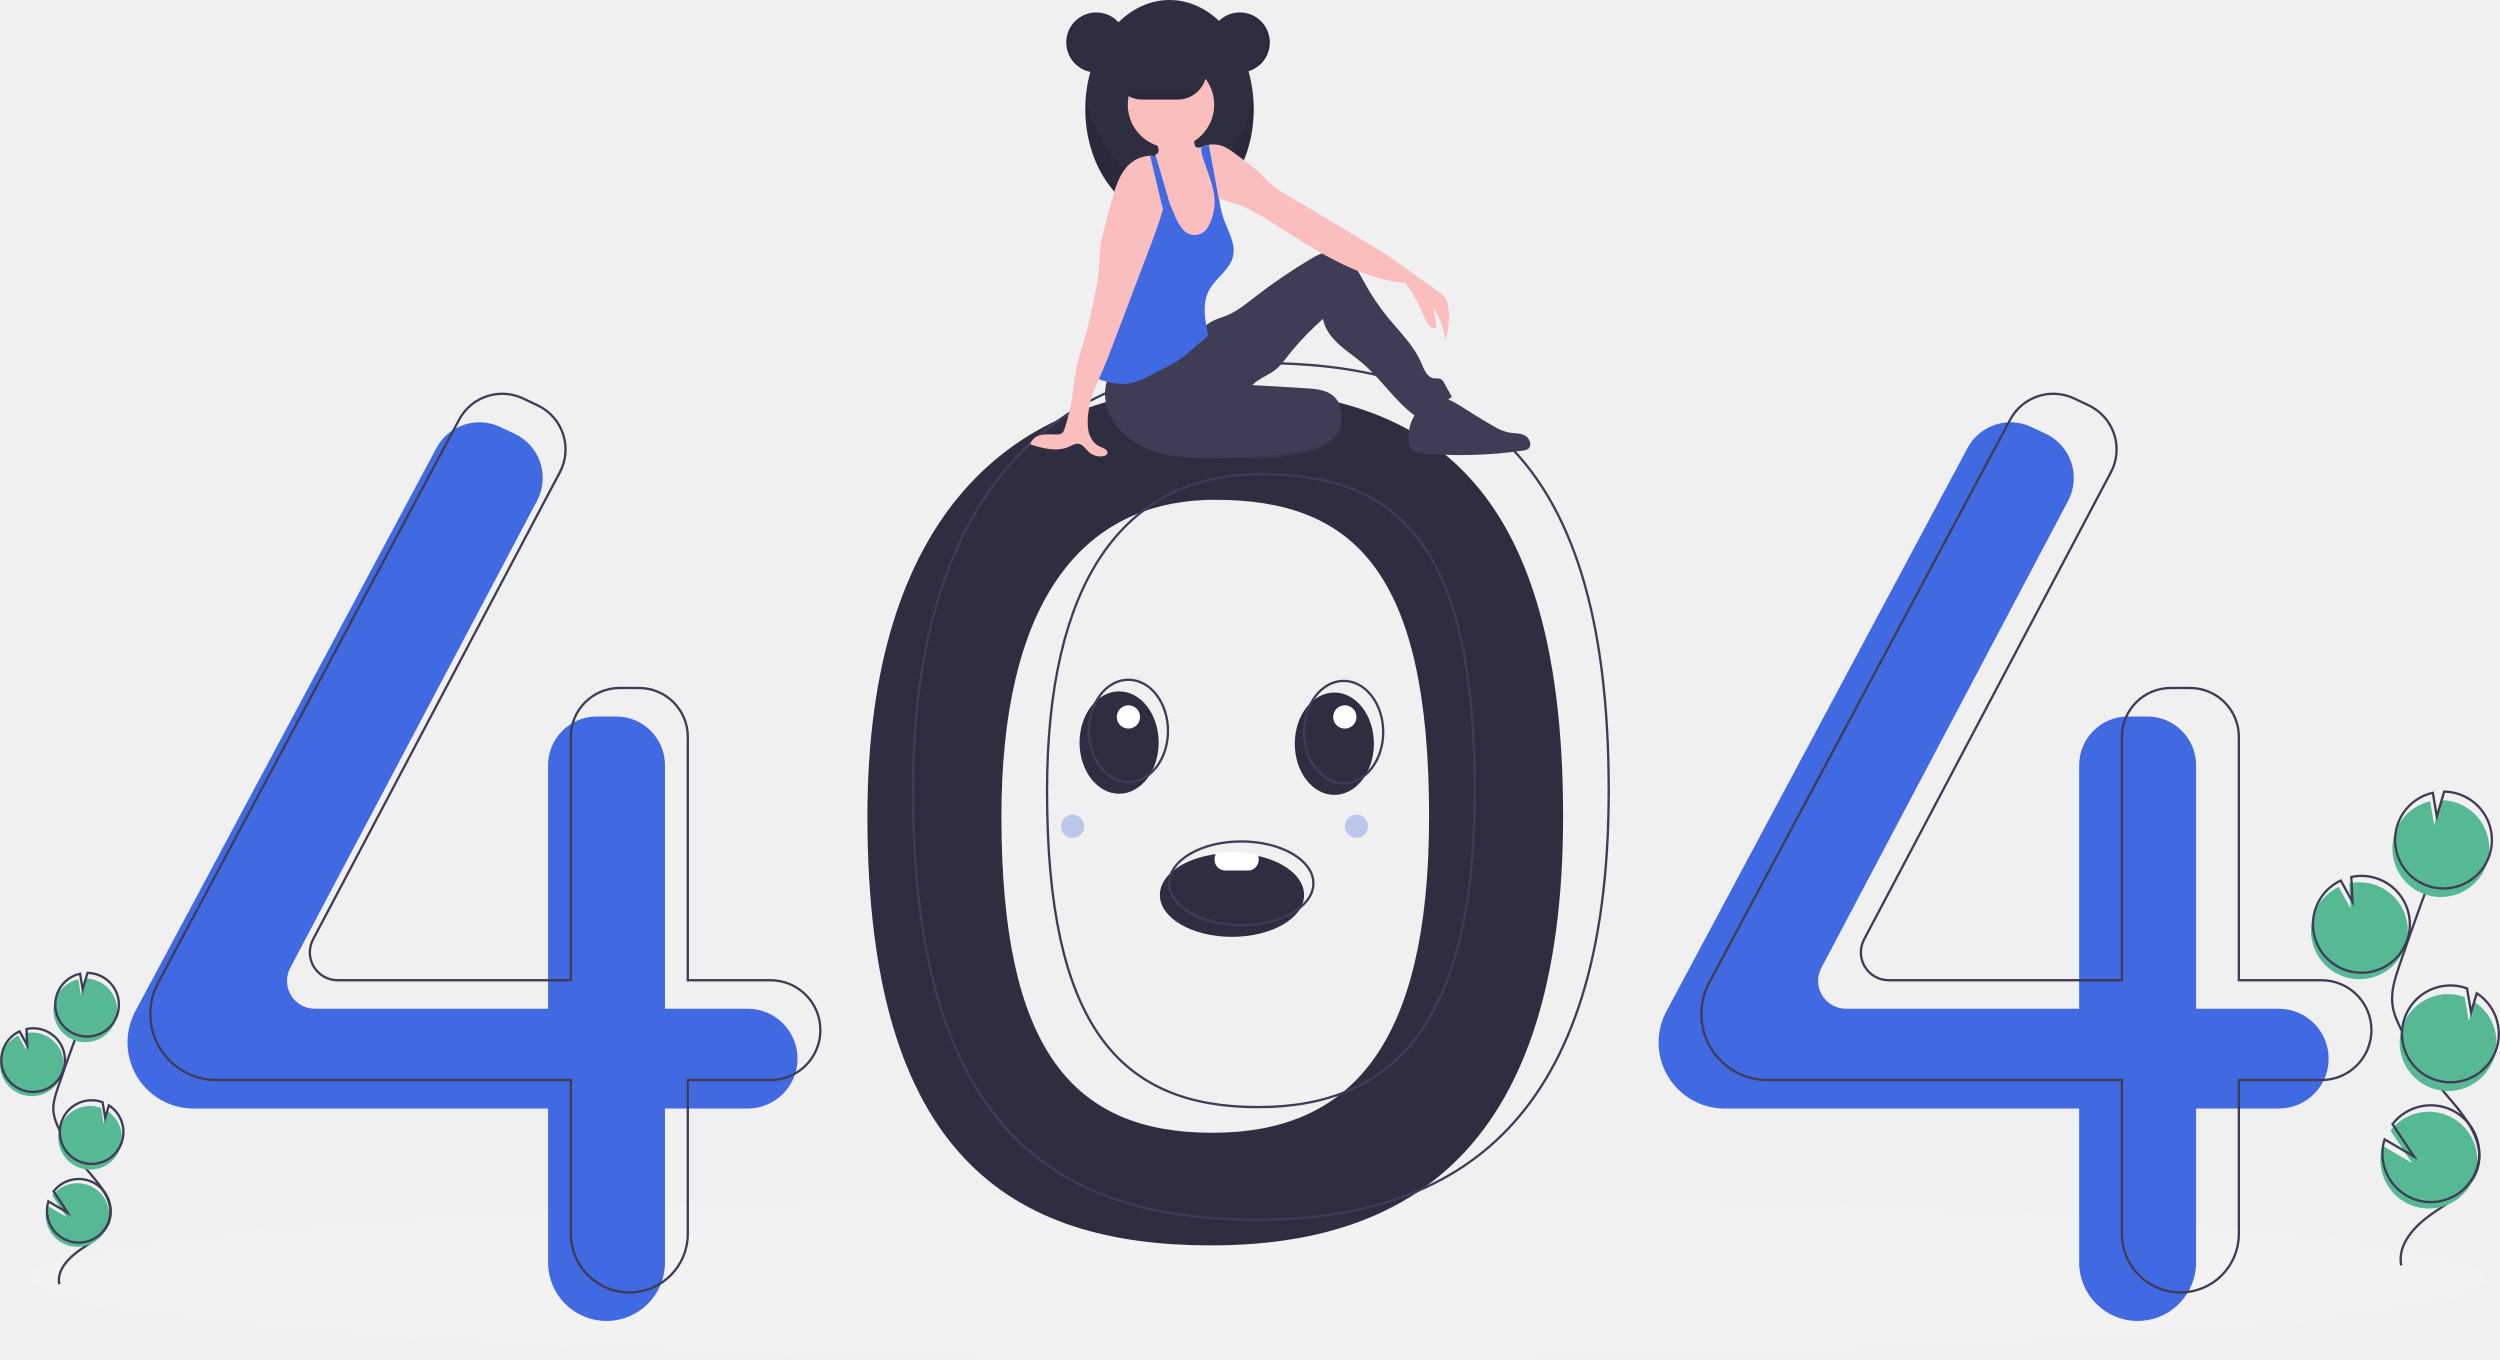
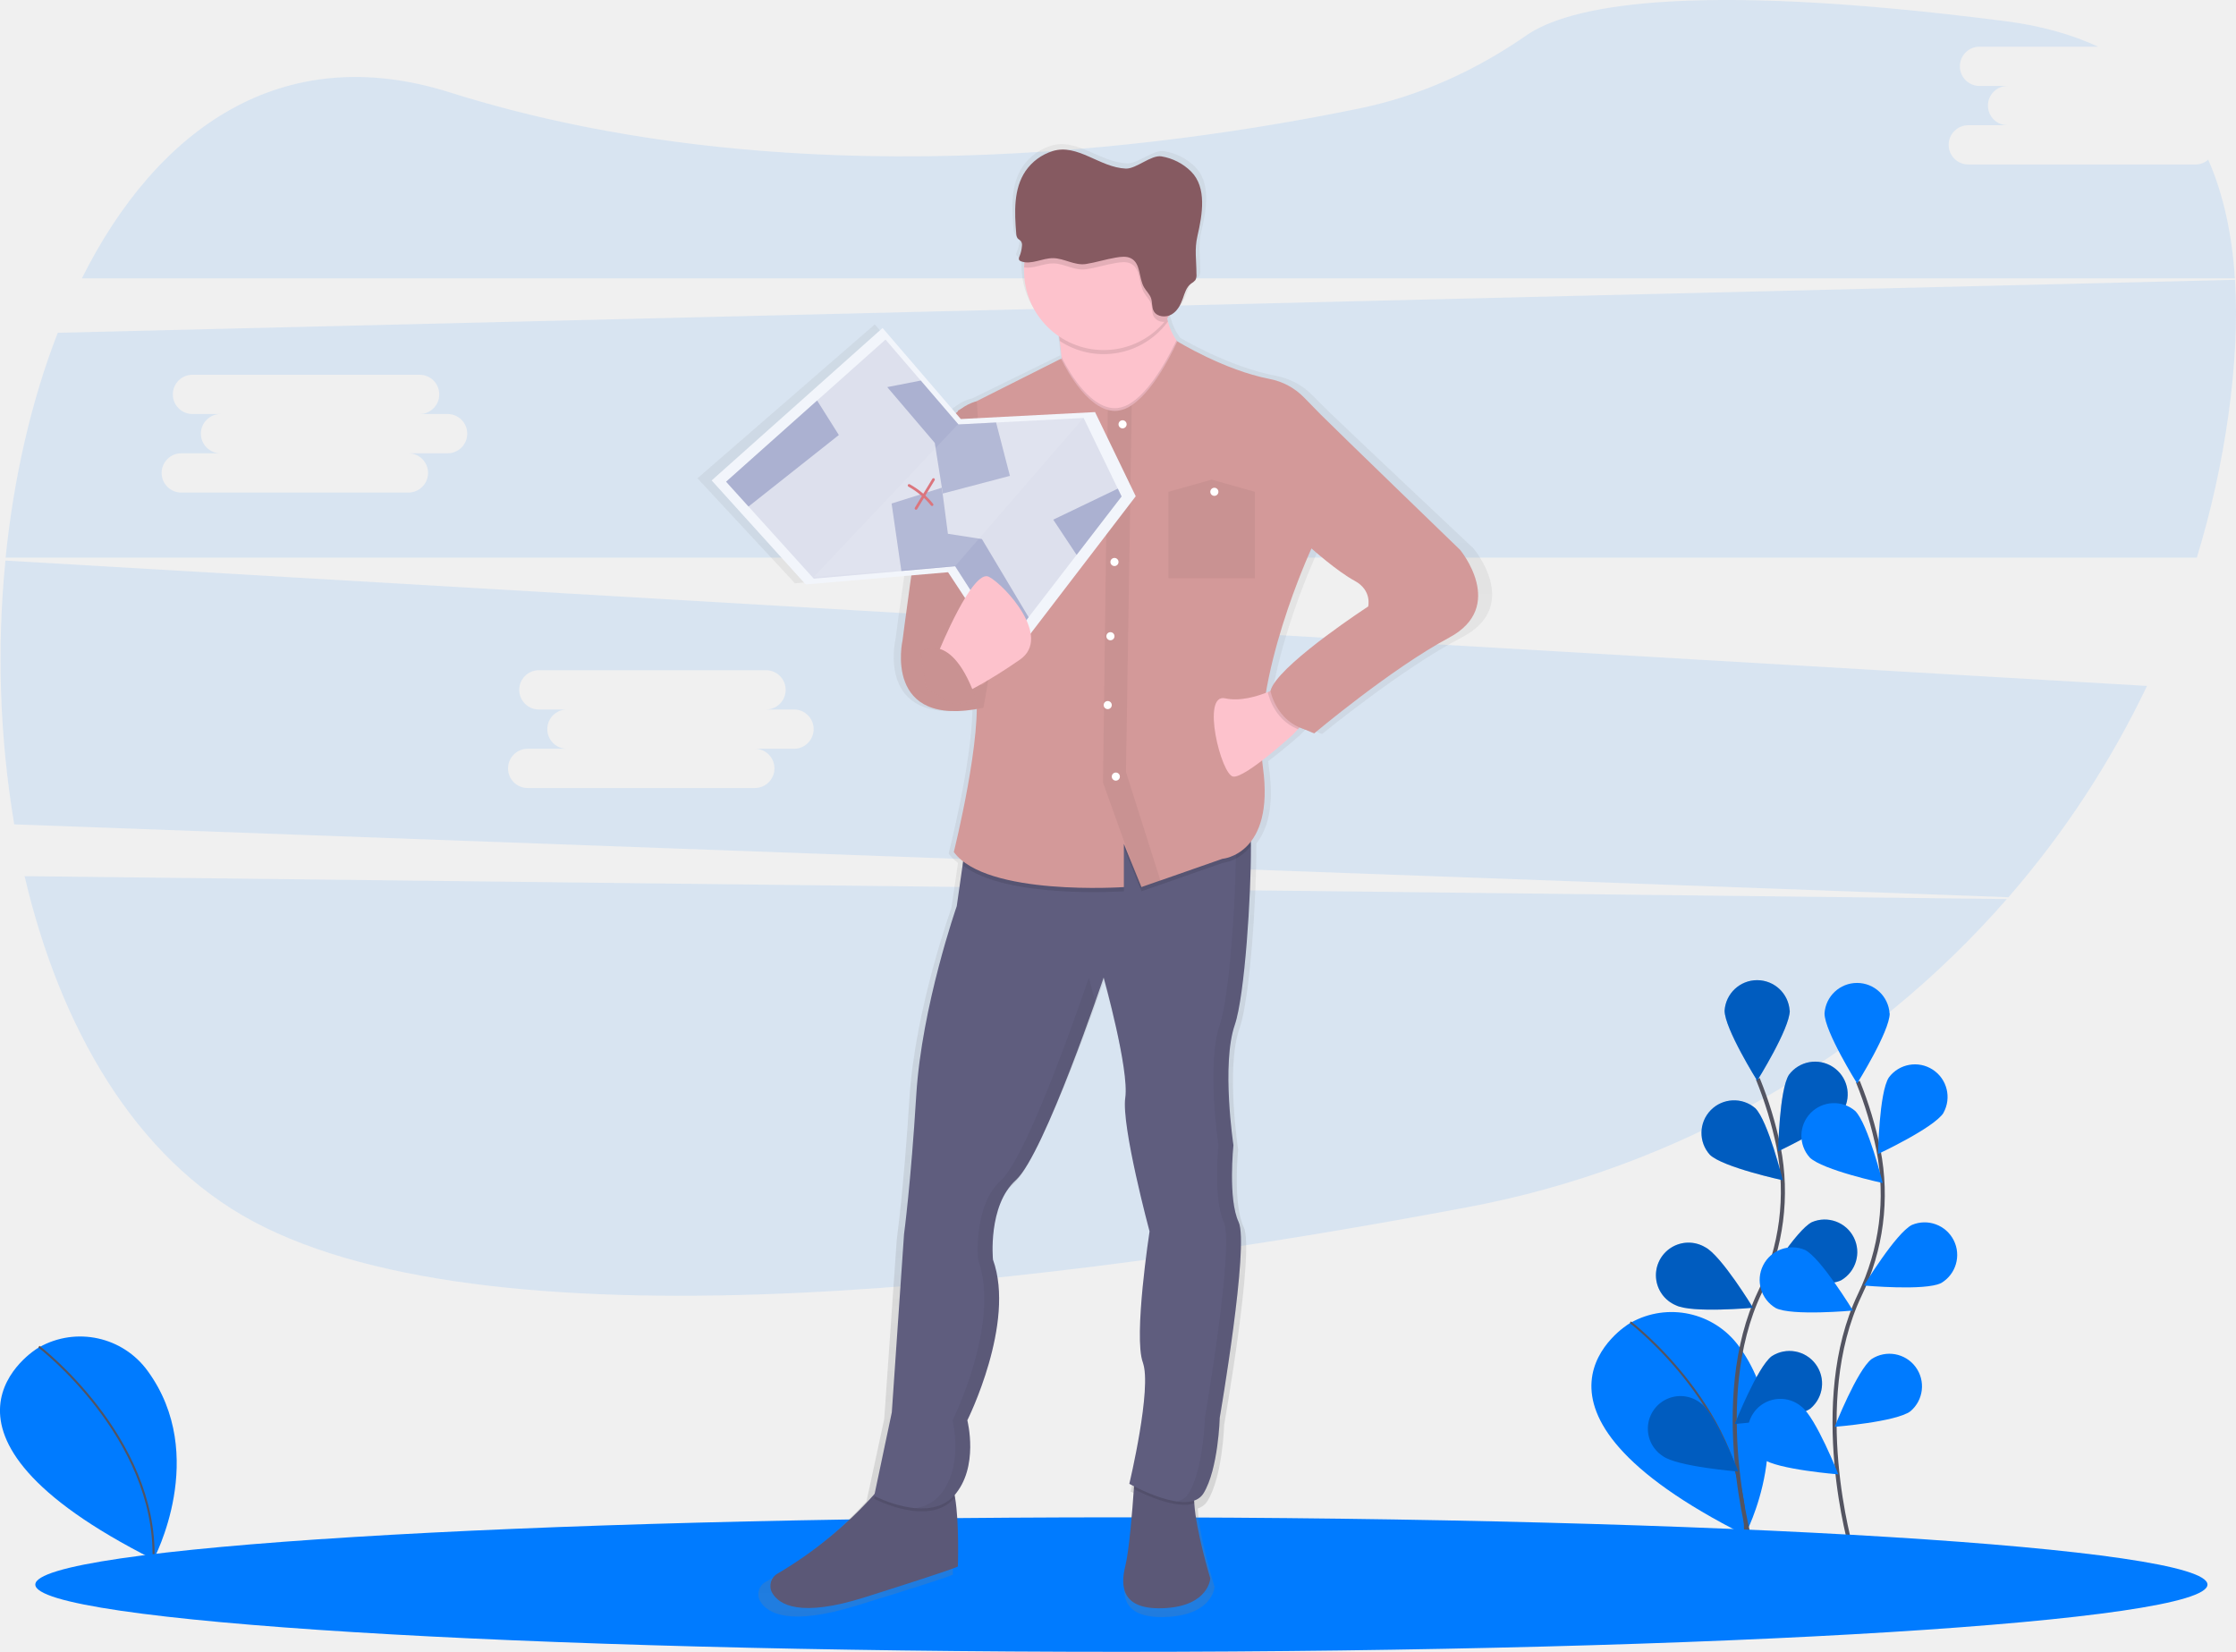
- <svg xmlns="http://www.w3.org/2000/svg" id="fd59ce54-f850-4dfc-bc34-dd7d379d600e" data-name="Layer 1" width="1074.392" height="584.231" viewBox="0 0 1074.392 584.231">
-   <ellipse cx="540.643" cy="549.309" rx="527.5" ry="34.922" fill="#f2f2f2" />
-   <path d="M583.48,324.894c-85.944,0-147.651,55.139-147.651,183.798,0,145.813,61.707,184.411,147.651,184.411s151.327-42.274,151.327-184.411C734.807,356.753,669.424,324.894,583.48,324.894Zm.565,319.808c-59.527,0-90.626-34.923-90.626-135.916,0-89.112,32.372-136.105,91.899-136.105s91.899,30.868,91.899,136.105C677.217,607.234,643.572,644.703,584.045,644.703Z" transform="translate(-63.054 -157.8845)" fill="#2f2e41" />
-   <path d="M384.365,591.401H348.831V486.762A20.956,20.956,0,0,0,327.875,465.806h-8.326a20.956,20.956,0,0,0-20.956,20.956V591.401H198.363a11.963,11.963,0,0,1-10.578-17.552l106.082-200.78A20.956,20.956,0,0,0,284.287,344.33l-6.262-2.957a20.956,20.956,0,0,0-27.429,9.07L121.214,592.475a28.416,28.416,0,0,0-3.356,13.396v0a28.416,28.416,0,0,0,28.416,28.416H298.593v66.167a25.119,25.119,0,0,0,25.119,25.119h0a25.119,25.119,0,0,0,25.119-25.119V634.287h35.534a21.443,21.443,0,0,0,21.443-21.443v0A21.443,21.443,0,0,0,384.365,591.401Z" transform="translate(-63.054 -157.8845)" fill="#4169e1" />
-   <path d="M1042.362,591.401h-35.534V486.762A20.956,20.956,0,0,0,985.872,465.806h-8.326a20.956,20.956,0,0,0-20.956,20.956V591.401H856.359a11.963,11.963,0,0,1-10.578-17.552L951.864,373.069A20.956,20.956,0,0,0,942.284,344.33l-6.262-2.957a20.956,20.956,0,0,0-27.429,9.07L779.211,592.475a28.416,28.416,0,0,0-3.356,13.396v0a28.416,28.416,0,0,0,28.416,28.416H956.589v66.167a25.119,25.119,0,0,0,25.119,25.119h0a25.119,25.119,0,0,0,25.119-25.119V634.287h35.534a21.443,21.443,0,0,0,21.443-21.443v0A21.443,21.443,0,0,0,1042.362,591.401Z" transform="translate(-63.054 -157.8845)" fill="#4169e1" />
-   <path d="M394.168,579.148H358.634V474.509a20.956,20.956,0,0,0-20.956-20.956h-8.326a20.956,20.956,0,0,0-20.956,20.956V579.148H208.165a11.963,11.963,0,0,1-10.578-17.552L303.67,360.816a20.956,20.956,0,0,0-9.58-28.739l-6.262-2.957a20.956,20.956,0,0,0-27.429,9.07L131.017,580.222a28.416,28.416,0,0,0-3.356,13.396v0a28.416,28.416,0,0,0,28.416,28.416H308.395v66.167a25.119,25.119,0,0,0,25.119,25.119h0a25.119,25.119,0,0,0,25.119-25.119V622.034h35.534a21.443,21.443,0,0,0,21.443-21.443v0A21.443,21.443,0,0,0,394.168,579.148Z" transform="translate(-63.054 -157.8845)" fill="none" stroke="#3f3d56" stroke-miterlimit="10" />
-   <path d="M1060.742,579.148h-35.534V474.509a20.956,20.956,0,0,0-20.956-20.956H995.925a20.956,20.956,0,0,0-20.956,20.956V579.148H874.739a11.963,11.963,0,0,1-10.578-17.552L970.244,360.816a20.956,20.956,0,0,0-9.58-28.739l-6.262-2.957a20.956,20.956,0,0,0-27.429,9.07L797.59,580.222a28.416,28.416,0,0,0-3.356,13.396v0a28.416,28.416,0,0,0,28.416,28.416H974.969v66.167a25.119,25.119,0,0,0,25.119,25.119h0a25.119,25.119,0,0,0,25.119-25.119V622.034h35.534a21.443,21.443,0,0,0,21.443-21.443v0A21.443,21.443,0,0,0,1060.742,579.148Z" transform="translate(-63.054 -157.8845)" fill="none" stroke="#3f3d56" stroke-miterlimit="10" />
-   <path d="M603.085,313.866c-85.944,0-147.651,55.139-147.651,183.798,0,145.813,61.707,184.411,147.651,184.411s151.327-42.274,151.327-184.411C754.412,345.725,689.029,313.866,603.085,313.866Zm.565,319.808c-59.527,0-90.626-34.923-90.626-135.916,0-89.112,32.372-136.105,91.899-136.105s91.899,30.868,91.899,136.105C696.822,596.206,663.177,633.675,603.65,633.675Z" transform="translate(-63.054 -157.8845)" fill="none" stroke="#3f3d56" stroke-miterlimit="10" />
-   <circle cx="471.141" cy="18.25" r="12.901" fill="#2f2e41" />
-   <ellipse cx="502.607" cy="46.885" rx="36.186" ry="46.885" fill="#2f2e41" />
-   <path d="M565.661,237.494c-18.128,0-33.141-17.271-35.776-39.805a60.976,60.976,0,0,0-.41,7.08c0,25.894,16.201,46.885,36.186,46.885s36.186-20.991,36.186-46.885a60.976,60.976,0,0,0-.41-7.08C598.803,220.224,583.789,237.494,565.661,237.494Z" transform="translate(-63.054 -157.8845)" opacity="0.1" />
-   <path d="M639.296,342.073c-.777,3.193-4.128,5.751-7.839,7.538-7.802,3.757-17.425,4.878-26.76,5.254a45.176,45.176,0,0,1-7.144-.132,20.537,20.537,0,0,1-12.251-5.631,1.681,1.681,0,0,1,.044-2.844c4.969-5.459,13.262-8.806,21.616-11.216,6.334-1.827,17.381-6.561,24.29-5.922C637.944,329.739,640.277,338.041,639.296,342.073Z" transform="translate(-63.054 -157.8845)" fill="#3f3d56" />
-   <path d="M639.296,342.073c-.777,3.193-4.128,5.751-7.839,7.538-7.802,3.757-17.425,4.878-26.76,5.254a45.176,45.176,0,0,1-7.144-.132,20.537,20.537,0,0,1-12.251-5.631,1.681,1.681,0,0,1,.044-2.844c4.969-5.459,13.262-8.806,21.616-11.216,6.334-1.827,17.381-6.561,24.29-5.922C637.944,329.739,640.277,338.041,639.296,342.073Z" transform="translate(-63.054 -157.8845)" opacity="0.1" />
-   <path d="M540.098,318.206a19.77,19.77,0,0,0-1.199,15.075,26.339,26.339,0,0,0,8.829,12.497c10.095,8.092,23.988,9.205,36.925,9.093a284.649,284.649,0,0,0,33.905-2.324,40.538,40.538,0,0,0,11.001-2.554c4.222-1.827,7.933-5.178,9.436-9.526s.436-9.672-3.134-12.574c-3.137-2.55-7.463-2.9-11.498-3.143l-23.088-1.387c2.281-2.308,5.318-3.614,8.096-5.292,3.685-2.226,6.134-5.965,8.813-9.335a129.001,129.001,0,0,1,13.439-13.817c.751,4.31,3.478,7.85,6.687,10.824s6.908,5.368,10.244,8.2c8.079,6.858,13.896,16.167,22.392,22.5a43.829,43.829,0,0,0,16.049-8.012l-3.302-5.981a3.94,3.94,0,0,0-1.245-1.553c-.935-.575-2.14-.279-3.225-.441-2.901-.435-4.168-3.784-5.306-6.487-3.125-7.422-9.108-13.18-14.218-19.404a98.009,98.009,0,0,1-9.996-14.723c-1.717-3.102-3.288-6.331-5.617-9.003s-5.594-4.773-9.139-4.781c-3.132-.007-6.021,1.584-8.714,3.183a230.477,230.477,0,0,0-23.63,16.099c-3.944,3.062-7.863,6.296-12.489,8.174-1.947.79-4,1.331-5.869,2.292-3.273,1.684-5.757,4.534-8.431,7.064C566.277,311.892,553.219,317.738,540.098,318.206Z" transform="translate(-63.054 -157.8845)" fill="#3f3d56" />
-   <path d="M588.374,253.983a23.774,23.774,0,0,1-1.734,8.033,10.045,10.045,0,0,1-5.768,5.573,12.375,12.375,0,0,1-5.623.182,10.882,10.882,0,0,1-4.582-1.561c-2.165-1.488-3.244-4.144-3.637-6.743-.393-2.596-.217-5.249-.469-7.863a42.944,42.944,0,0,0-1.202-6.255c-.17-.683-.343-1.362-.513-2.042-.167-.68-.33-1.359-.481-2.039-.138-.639-.267-1.281-.378-1.926-.091-.544-.173-1.092-.233-1.643a18.423,18.423,0,0,0-.809-4.811,14.607,14.607,0,0,0-1.687-2.854c-.286-.409-.563-.818-.818-1.243a5.89,5.89,0,0,1-.972-3.748,3.286,3.286,0,0,1,.148-.601c.025-.076.053-.151.085-.223A1.802,1.802,0,0,0,560.932,223.07a3.433,3.433,0,0,0-.148-1.778,11.318,11.318,0,0,0-.96-2.288c-.264-.478-1.161-1.34-1.167-1.888-.013-1.101,2.14-1.989,3.011-2.423a16.796,16.796,0,0,1,8.597-1.743c1.904.129,3.968.714,5.019,2.31.944,1.438.818,3.301,1.221,4.972a1.471,1.471,0,0,0,.299.664,1.341,1.341,0,0,0,.739.34,4.549,4.549,0,0,0,1.416.057h.003a2.931,2.931,0,0,0,.371-.054,4.957,4.957,0,0,0,2.033-.878q.585-.156,1.18-.255a.251.251,0,0,0,.047-.009c1.576,4.975,1.781,10.308,3.071,15.374.639,2.52,1.554,5.009,1.683,7.602.009.113.013.23.016.346.019.834-.047,1.674-.013,2.505a6.981,6.981,0,0,0,.126,1.114,15.611,15.611,0,0,0,.525,1.743l.009.028c.06.183.116.368.164.554.035.135.066.267.091.403l.003.009A14.938,14.938,0,0,1,588.374,253.983Z" transform="translate(-63.054 -157.8845)" fill="#fbbebe" />
-   <circle cx="503.237" cy="44.997" r="18.565" fill="#fbbebe" />
-   <path d="M684.157,304.033a30.445,30.445,0,0,0-5.236-14.103q.722,4.295,1.447,8.587a3.214,3.214,0,0,1-3.367-1.035,10.337,10.337,0,0,1-1.765-3.276,67.466,67.466,0,0,0-8.21-14.736c-11.819-.985-23.502-5.884-33.896-11.595-10.396-5.708-20.126-12.552-30.384-18.502a43.573,43.573,0,0,0-5.544-2.832c-3.21-1.287-6.812-1.954-9.855-3.468-.204-.101-.409-.208-.61-.318a12.578,12.578,0,0,1-1.945-1.306,10.344,10.344,0,0,1-.931-.856,20.351,20.351,0,0,1-3.559-5.953c-1.633-3.612-2.215-7.97-3.845-11.583a11.203,11.203,0,0,1,2.502-1.765h.003c.132-.069.264-.135.4-.198a11.94,11.94,0,0,1,2.004-.733q.585-.156,1.18-.255a.251.251,0,0,0,.047-.009,11.566,11.566,0,0,1,5.491.434c2.587.875,4.767,2.621,6.941,4.273a114.02,114.02,0,0,1,10.148,8.049c1.794,1.718,3.43,3.606,5.359,5.167a42.144,42.144,0,0,0,5.057,3.351q15.656,9.327,31.315,18.65c3.534,2.105,7.07,4.21,10.526,6.438,5.249,3.386,10.308,7.055,15.365,10.721q4.47,3.238,8.936,6.479a9.728,9.728,0,0,1,2.533,2.341,8.472,8.472,0,0,1,1.123,3.433A31.387,31.387,0,0,1,684.157,304.033Z" transform="translate(-63.054 -157.8845)" fill="#fbbebe" />
-   <path d="M592.977,267.944c-1.252,5.617-6.929,9.012-9.896,13.946-3.688,6.123-2.184,13.241-.799,20.255q-3.795,3.271-7.593,6.542c-1.397,1.199-2.794,2.404-4.298,3.464a57.351,57.351,0,0,1-6.86,3.94q-3.361,1.728-6.721,3.458a32.128,32.128,0,0,1-6.58,2.788c-4.415,1.133-9.103.34-13.471-.972a6.088,6.088,0,0,1-1.473-.601,2.394,2.394,0,0,1-.699-.632,3.911,3.911,0,0,1-.444-2.539c.444-7.351,2.24-14.547,4.031-21.69a85.26,85.26,0,0,1,3.848-12.577,85.077,85.077,0,0,1,5.415-10.151,68.368,68.368,0,0,1,7.929-11.514,18.479,18.479,0,0,0,3.675-4.739c1.117-2.549.686-5.472.913-8.247a17.148,17.148,0,0,1,1.633-6.007v-.003a17.093,17.093,0,0,1,1.743-2.882q.458,1.067.916,2.13.302.699.598,1.394.387.897.768,1.787,1.1,2.558,2.196,5.113a21.59,21.59,0,0,0,3.335,5.944,6.499,6.499,0,0,0,11.123-.853,21.261,21.261,0,0,0,2.272-6.013,19.215,19.215,0,0,0,.252-7.835c-.758-5.009-2.889-10.126-4.437-14.78a14.945,14.945,0,0,1-1.079-4.871,3.351,3.351,0,0,1,.057-.56c.009-.047.019-.098.028-.145a11.94,11.94,0,0,1,2.004-.733q.585-.156,1.18-.255,2.044,11.064,4.094,22.127c.032.173.066.346.098.522.195,1.057.393,2.115.614,3.169.198.957.412,1.91.651,2.857l.009.028c.082.321.167.639.255.957l.003.009c.242.868.513,1.731.818,2.58C590.938,257.475,594.164,262.629,592.977,267.944Z" transform="translate(-63.054 -157.8845)" fill="#4169e1" />
-   <path d="M668.321,346.877a6.583,6.583,0,0,0,.61,3.143c1.162,2.124,3.95,2.606,6.362,2.805a188.377,188.377,0,0,0,42.266-1.288,4.886,4.886,0,0,0,2.151-.668c1.99-1.395.763-4.795-1.41-5.884s-4.751-.826-7.135-1.297a22.479,22.479,0,0,1-6.678-2.896q-7.252-4.167-14.293-8.688c-2.795-1.795-6.093-3.71-9.24-2.646C672.43,332.343,668.265,337.681,668.321,346.877Z" transform="translate(-63.054 -157.8845)" fill="#3f3d56" />
-   <path d="M564.437,240.874v.003c-.022.132-.044.261-.072.39-.035.214-.076.431-.116.645-.39,1.998-.868,3.987-1.419,5.963-1.51,5.459-3.534,10.831-5.541,16.123q-8.081,21.287-16.164,42.577c-1.359,3.575-2.716,7.152-4.261,10.654-.516,1.167-1.048,2.344-1.576,3.534-1.894,4.257-3.713,8.653-4.317,13.184a27.45,27.45,0,0,0-.192,9.04c.604,2.97,2.407,5.872,5.23,6.97,1.378.538,3.351,1.259,2.974,2.69-.204.787-1.098,1.171-1.901,1.303a7.312,7.312,0,0,1-5.966-1.718c-1.507-1.337-2.665-3.417-4.67-3.641-1.388-.151-2.665.68-3.936,1.262-5.186,2.369-11.227.711-16.674-.972.428-2.206,2.643-3.66,4.843-4.1,2.199-.444,4.474-.129,6.718-.189a3.51,3.51,0,0,0,2.042-.525,3.705,3.705,0,0,0,1.101-1.882,78.964,78.964,0,0,0,3.213-13.147c.724-4.666,1.026-9.405,2.058-14.015.802-3.597,2.042-7.08,3.106-10.61a224.682,224.682,0,0,0,5.06-22.077,78.02,78.02,0,0,0,1.425-9.368c.179-2.612.094-5.236.346-7.838a60.888,60.888,0,0,1,2.111-9.997q1.444-5.348,2.885-10.689c1.425-5.271,2.955-10.746,6.567-14.843a13.962,13.962,0,0,1,10.028-4.789,9.882,9.882,0,0,1,2.13.23c.116.028.233.057.349.088a8.634,8.634,0,0,1,2.174.9c1.114-.708,1.68-.459,2.42.632a6.973,6.973,0,0,1,.881,3.795A52.424,52.424,0,0,1,564.437,240.874Z" transform="translate(-63.054 -157.8845)" fill="#fbbebe" />
-   <path d="M565.661,245.046l-.047.047-.255.255-2.53,2.527-1.24-5.208-4.251-17.854a9.882,9.882,0,0,1,2.13.23,3.286,3.286,0,0,1,.148-.601l.201.689,1.441,4.902,2.728,9.308.45,1.532v.003Z" transform="translate(-63.054 -157.8845)" fill="#4169e1" />
-   <path d="M581.715,188.087a12.582,12.582,0,0,1-3.7,8.896,12.314,12.314,0,0,1-1.36,1.176,12.528,12.528,0,0,1-7.536,2.524H554.023a12.59,12.59,0,0,1,0-25.18h15.096A12.629,12.629,0,0,1,581.715,188.087Z" transform="translate(-63.054 -157.8845)" fill="#2f2e41" />
-   <circle cx="532.815" cy="18.25" r="12.901" fill="#2f2e41" />
-   <path d="M595.554,163.234c-.158,0-.315.006-.472.012a12.898,12.898,0,0,1,0,25.778c.157.006.314.012.472.012a12.901,12.901,0,1,0,0-25.802Z" transform="translate(-63.054 -157.8845)" opacity="0.1" />
-   <path d="M534.195,163.234c.158,0,.315.006.472.012a12.898,12.898,0,0,0,0,25.778c-.157.006-.314.012-.472.012a12.901,12.901,0,0,1,0-25.802Z" transform="translate(-63.054 -157.8845)" opacity="0.1" />
-   <path d="M576.655,198.159a12.528,12.528,0,0,1-7.536,2.524H554.023a12.528,12.528,0,0,1-7.536-2.524Z" transform="translate(-63.054 -157.8845)" opacity="0.1" />
-   <path d="M674.14,291.64s3.252,9.372,6.229,6.876L677.996,286.267Z" transform="translate(-63.054 -157.8845)" fill="#fbbebe" />
-   <path d="M1069.918,577.434a20.813,20.813,0,1,0,2.772-39.915l.521,10.712-5.068-9.18a20.734,20.734,0,0,0-10.684,11.723,20.408,20.408,0,0,0-1.197,5.63A20.809,20.809,0,0,0,1069.918,577.434Z" transform="translate(-63.054 -157.8845)" fill="#57b894" />
-   <path d="M1094.995,701.678c-1.789-9.11,5.963-17.187,13.621-22.437s16.605-10.408,19.218-19.317c3.755-12.804-7.43-24.53-16.136-34.642a125.3,125.3,0,0,1-16.524-24.557c-1.811-3.533-3.476-7.225-3.952-11.166-.686-5.675,1.137-11.323,2.974-16.737q9.179-27.052,19.628-53.65" transform="translate(-63.054 -157.8845)" fill="none" stroke="#3f3d56" stroke-miterlimit="10" />
-   <path d="M1070.775,574.676a20.813,20.813,0,1,0,2.772-39.915l.521,10.712-5.068-9.18a20.734,20.734,0,0,0-10.684,11.723,20.408,20.408,0,0,0-1.197,5.63A20.809,20.809,0,0,0,1070.775,574.676Z" transform="translate(-63.054 -157.8845)" fill="none" stroke="#3f3d56" stroke-miterlimit="10" />
-   <path d="M1092.451,515.473a20.788,20.788,0,0,1,14.98-13.198l1.714,10.184,3.177-10.696a20.81,20.81,0,1,1-19.871,13.71Z" transform="translate(-63.054 -157.8845)" fill="#57b894" />
-   <path d="M1093.594,511.795a20.788,20.788,0,0,1,14.98-13.198l1.714,10.184,3.177-10.696a20.81,20.81,0,1,1-19.871,13.71Z" transform="translate(-63.054 -157.8845)" fill="none" stroke="#3f3d56" stroke-miterlimit="10" />
-   <path d="M1108.045,625.489a20.81,20.81,0,0,0,18.419-37.023l-2.441,8.219-1.731-10.304a.362.362,0,0,0-.053-.02,20.811,20.811,0,1,0-14.194,39.127Z" transform="translate(-63.054 -157.8845)" fill="#57b894" />
-   <path d="M1109.035,621.764a20.81,20.81,0,0,0,18.419-37.023l-2.441,8.219-1.731-10.304a.362.362,0,0,0-.053-.02,20.811,20.811,0,1,0-14.194,39.127Z" transform="translate(-63.054 -157.8845)" fill="none" stroke="#3f3d56" stroke-miterlimit="10" />
-   <path d="M1086.378,660.051a20.801,20.801,0,1,0,4.011-16.297l9.273,13.957-12.67-7.408A20.616,20.616,0,0,0,1086.378,660.051Z" transform="translate(-63.054 -157.8845)" fill="#57b894" />
-   <path d="M1087.235,657.294a20.801,20.801,0,1,0,4.011-16.297l9.273,13.957-12.67-7.408A20.616,20.616,0,0,0,1087.235,657.294Z" transform="translate(-63.054 -157.8845)" fill="none" stroke="#3f3d56" stroke-miterlimit="10" />
-   <path d="M72.061,628.133a13.674,13.674,0,1,0,1.821-26.225l.342,7.038-3.33-6.032a13.623,13.623,0,0,0-7.019,7.702,13.409,13.409,0,0,0-.787,3.699A13.672,13.672,0,0,0,72.061,628.133Z" transform="translate(-63.054 -157.8845)" fill="#57b894" />
-   <path d="M88.538,709.763c-1.175-5.986,3.918-11.292,8.949-14.741s10.91-6.838,12.626-12.692c2.467-8.412-4.882-16.117-10.601-22.76A82.324,82.324,0,0,1,88.656,643.436a22.21,22.21,0,0,1-2.597-7.336c-.451-3.729.747-7.439,1.954-10.996q6.031-17.773,12.896-35.249" transform="translate(-63.054 -157.8845)" fill="none" stroke="#3f3d56" stroke-miterlimit="10" />
-   <path d="M72.625,626.321a13.674,13.674,0,1,0,1.821-26.225l.342,7.038L71.458,601.103a13.623,13.623,0,0,0-7.019,7.702,13.409,13.409,0,0,0-.787,3.699A13.672,13.672,0,0,0,72.625,626.321Z" transform="translate(-63.054 -157.8845)" fill="none" stroke="#3f3d56" stroke-miterlimit="10" />
-   <path d="M86.866,587.423a13.658,13.658,0,0,1,9.842-8.671l1.126,6.691,2.087-7.027a13.673,13.673,0,1,1-13.055,9.007Z" transform="translate(-63.054 -157.8845)" fill="#57b894" />
-   <path d="M87.617,585.007a13.658,13.658,0,0,1,9.842-8.671l1.126,6.691L100.673,576a13.673,13.673,0,1,1-13.055,9.007Z" transform="translate(-63.054 -157.8845)" fill="none" stroke="#3f3d56" stroke-miterlimit="10" />
-   <path d="M97.112,659.706a13.673,13.673,0,0,0,12.102-24.325l-1.604,5.4-1.137-6.77a.238.238,0,0,0-.035-.013,13.673,13.673,0,1,0-9.326,25.707Z" transform="translate(-63.054 -157.8845)" fill="#57b894" />
-   <path d="M97.762,657.259a13.673,13.673,0,0,0,12.102-24.325l-1.604,5.4-1.137-6.77a.238.238,0,0,0-.035-.013,13.673,13.673,0,1,0-9.326,25.707Z" transform="translate(-63.054 -157.8845)" fill="none" stroke="#3f3d56" stroke-miterlimit="10" />
-   <path d="M82.876,682.414a13.667,13.667,0,1,0,2.635-10.708l6.092,9.17-8.324-4.867A13.545,13.545,0,0,0,82.876,682.414Z" transform="translate(-63.054 -157.8845)" fill="#57b894" />
-   <path d="M83.439,680.602a13.667,13.667,0,1,0,2.635-10.708l6.092,9.17-8.324-4.867A13.545,13.545,0,0,0,83.439,680.602Z" transform="translate(-63.054 -157.8845)" fill="none" stroke="#3f3d56" stroke-miterlimit="10" />
-   <ellipse cx="480.946" cy="319.115" rx="17" ry="22" fill="#2f2e41" />
-   <ellipse cx="573.446" cy="319.615" rx="17" ry="22" fill="#2f2e41" />
-   <path d="M623.5,542.5c0,9.94-13.88,18-31,18s-31-8.06-31-18c0-8.61,10.41-15.81,24.32-17.57a50.104,50.104,0,0,1,6.68-.43,50.699,50.699,0,0,1,11.13,1.2C615.25,528.29,623.5,534.84,623.5,542.5Z" transform="translate(-63.054 -157.8845)" fill="#2f2e41" />
-   <ellipse cx="484.946" cy="314.115" rx="17" ry="22" fill="none" stroke="#3f3d56" stroke-miterlimit="10" />
-   <ellipse cx="577.446" cy="314.615" rx="17" ry="22" fill="none" stroke="#3f3d56" stroke-miterlimit="10" />
-   <ellipse cx="533.446" cy="379.615" rx="31" ry="18" fill="none" stroke="#3f3d56" stroke-miterlimit="10" />
-   <path d="M604,527.2a4.937,4.937,0,0,1-1.32,3.392A4.339,4.339,0,0,1,599.5,532h-10a4.664,4.664,0,0,1-4.5-4.8,4.905,4.905,0,0,1,.82-2.741A47.02,47.02,0,0,1,592.5,524a47.665,47.665,0,0,1,11.13,1.28A5.067,5.067,0,0,1,604,527.2Z" transform="translate(-63.054 -157.8845)" fill="#fff" />
-   <circle cx="484.946" cy="308.115" r="5" fill="#fff" />
-   <circle cx="577.946" cy="308.115" r="5" fill="#fff" />
-   <circle cx="582.946" cy="355.115" r="5" fill="#4169e1" opacity="0.3" />
-   <circle cx="460.946" cy="355.115" r="5" fill="#4169e1" opacity="0.3" />
+ <svg xmlns="http://www.w3.org/2000/svg" id="86b9c162-e770-4ffa-9cda-84e615f7dc7a" data-name="Layer 1" width="1097.33" height="810.62" viewBox="0 0 1097.33 810.62">
+   <defs>
+     <linearGradient id="18f7bdf6-b159-4951-801a-ccf90bc3291f" x1="588.67" y1="838.15" x2="588.67" y2="115.47" gradientUnits="userSpaceOnUse">
+       <stop offset="0" stop-color="gray" stop-opacity="0.25" />
+       <stop offset="0.54" stop-color="gray" stop-opacity="0.12" />
+       <stop offset="1" stop-color="gray" stop-opacity="0.1" />
+     </linearGradient>
+   </defs>
+   <path d="M63.41,474.66C80.77,548.86,117.52,613,175.6,644.09c120.7,64.61,392.91,31.29,596.07-7A465.21,465.21,0,0,0,1036.21,485.9Z" transform="translate(-51.34 -44.69)" fill="#007bff" opacity="0.1" />
+   <path d="M850.65,694.41S783,735.21,907.68,798c0,0,27.46-51-2.9-92.57a40.94,40.94,0,0,0-53.12-11.64Z" transform="translate(-51.34 -44.69)" fill="#007bff" />
+   <path d="M851.43,693.55S909.31,737.83,907.68,798" transform="translate(-51.34 -44.69)" fill="none" stroke="#535461" stroke-miterlimit="10" />
+   <path d="M69.65,706.41S2,747.21,126.68,810c0,0,27.46-51-2.9-92.57a40.94,40.94,0,0,0-53.12-11.64Z" transform="translate(-51.34 -44.69)" fill="#007bff" />
+   <path d="M70.43,705.55S128.31,749.83,126.68,810" transform="translate(-51.34 -44.69)" fill="none" stroke="#535461" stroke-miterlimit="10" />
+   <path d="M911,803.77s-21.19-72,4-124.91a113.65,113.65,0,0,0,9.19-71.3A191.13,191.13,0,0,0,914,574.1" transform="translate(-51.34 -44.69)" fill="none" stroke="#535461" stroke-miterlimit="10" stroke-width="2" />
+   <path d="M929.69,540.64c0,8.82-16,34.39-16,34.39s-16-25.57-16-34.39a16,16,0,0,1,31.93,0Z" transform="translate(-51.34 -44.69)" fill="#007bff" />
+   <path d="M956.08,589.48c-4.79,7.4-32.09,20.19-32.09,20.19s.5-30.14,5.29-37.54a16,16,0,0,1,26.8,17.36Z" transform="translate(-51.34 -44.69)" fill="#007bff" />
+   <path d="M954.93,672.95c-7.87,4-37.89,1.23-37.89,1.23s15.64-25.77,23.52-29.74a16,16,0,0,1,14.38,28.51Z" transform="translate(-51.34 -44.69)" fill="#007bff" />
+   <path d="M939.83,735.91c-7.09,5.24-37.14,7.61-37.14,7.61s11.06-28,18.15-33.29a16,16,0,0,1,19,25.67Z" transform="translate(-51.34 -44.69)" fill="#007bff" />
+   <path d="M890.46,611.38c6.32,6.14,35.79,12.51,35.79,12.51s-7.22-29.27-13.54-35.41a16,16,0,0,0-22.25,22.9Z" transform="translate(-51.34 -44.69)" fill="#007bff" />
+   <path d="M873.75,685.23c7.87,4,37.89,1.23,37.89,1.23S896,660.69,888.12,656.72a16,16,0,1,0-14.38,28.51Z" transform="translate(-51.34 -44.69)" fill="#007bff" />
+   <path d="M867.35,759.24c7.09,5.24,37.14,7.61,37.14,7.61s-11.06-28-18.15-33.29a16,16,0,1,0-19,25.67Z" transform="translate(-51.34 -44.69)" fill="#007bff" />
+   <path d="M929.69,540.64c0,8.82-16,34.39-16,34.39s-16-25.57-16-34.39a16,16,0,0,1,31.93,0Z" transform="translate(-51.34 -44.69)" opacity="0.25" />
+   <path d="M956.08,589.48c-4.79,7.4-32.09,20.19-32.09,20.19s.5-30.14,5.29-37.54a16,16,0,0,1,26.8,17.36Z" transform="translate(-51.34 -44.69)" opacity="0.25" />
+   <path d="M954.93,672.95c-7.87,4-37.89,1.23-37.89,1.23s15.64-25.77,23.52-29.74a16,16,0,0,1,14.38,28.51Z" transform="translate(-51.34 -44.69)" opacity="0.25" />
+   <path d="M939.83,735.91c-7.09,5.24-37.14,7.61-37.14,7.61s11.06-28,18.15-33.29a16,16,0,0,1,19,25.67Z" transform="translate(-51.34 -44.69)" opacity="0.25" />
+   <path d="M890.46,611.38c6.32,6.14,35.79,12.51,35.79,12.51s-7.22-29.27-13.54-35.41a16,16,0,0,0-22.25,22.9Z" transform="translate(-51.34 -44.69)" opacity="0.25" />
+   <path d="M873.75,685.23c7.87,4,37.89,1.23,37.89,1.23S896,660.69,888.12,656.72a16,16,0,1,0-14.38,28.51Z" transform="translate(-51.34 -44.69)" opacity="0.25" />
+   <path d="M867.35,759.24c7.09,5.24,37.14,7.61,37.14,7.61s-11.06-28-18.15-33.29a16,16,0,1,0-19,25.67Z" transform="translate(-51.34 -44.69)" opacity="0.25" />
+   <path d="M960,805.14s-21.19-72,4-124.91a113.65,113.65,0,0,0,9.19-71.3,191.13,191.13,0,0,0-10.09-33.46" transform="translate(-51.34 -44.69)" fill="none" stroke="#535461" stroke-miterlimit="10" stroke-width="2" />
+   <path d="M978.73,542c0,8.82-16,34.39-16,34.39s-16-25.57-16-34.39a16,16,0,0,1,31.93,0Z" transform="translate(-51.34 -44.69)" fill="#007bff" />
+   <path d="M1005.12,590.85C1000.33,598.25,973,611,973,611s.5-30.14,5.29-37.54a16,16,0,0,1,26.8,17.36Z" transform="translate(-51.34 -44.69)" fill="#007bff" />
+   <path d="M1004,674.32c-7.87,4-37.89,1.23-37.89,1.23s15.64-25.77,23.52-29.74A16,16,0,0,1,1004,674.32Z" transform="translate(-51.34 -44.69)" fill="#007bff" />
+   <path d="M988.87,737.28c-7.09,5.24-37.14,7.61-37.14,7.61s11.06-28,18.15-33.29a16,16,0,0,1,19,25.67Z" transform="translate(-51.34 -44.69)" fill="#007bff" />
+   <path d="M939.5,612.75c6.32,6.14,35.79,12.51,35.79,12.51s-7.22-29.27-13.54-35.41a16,16,0,0,0-22.25,22.9Z" transform="translate(-51.34 -44.69)" fill="#007bff" />
+   <path d="M922.78,686.6c7.87,4,37.89,1.23,37.89,1.23S945,662.06,937.16,658.09a16,16,0,0,0-14.38,28.51Z" transform="translate(-51.34 -44.69)" fill="#007bff" />
+   <path d="M916.38,760.61c7.09,5.24,37.14,7.61,37.14,7.61s-11.06-28-18.15-33.29a16,16,0,1,0-19,25.67Z" transform="translate(-51.34 -44.69)" fill="#007bff" />
+   <path d="M1128.77,125.41H1017.3a9.63,9.63,0,1,1,0-19.27h19.27a9.63,9.63,0,0,1,0-19.27H1022.8a9.63,9.63,0,0,1,0-19.27H1081c-12.91-6-28-10.27-45.38-12.51-158.64-20.38-215.28-6.9-235.26,7-24.65,17.1-52.15,29.68-81.54,35.74C620.92,118,437.87,142.29,272,90c-82.46-26-143.75,17.92-180.48,91.28H1148.13c-1.38-21.32-5.51-41-13.09-58.24A9.58,9.58,0,0,1,1128.77,125.41Z" transform="translate(-51.34 -44.69)" fill="#007bff" opacity="0.1" />
+   <path d="M54,319.79a491.06,491.06,0,0,0,4.33,129.46L1037,485a460,460,0,0,0,68-103.7ZM441,412.14H421.77a9.63,9.63,0,0,1,0,19.27H310.3a9.63,9.63,0,1,1,0-19.27h19.27a9.63,9.63,0,0,1,0-19.27H315.8a9.63,9.63,0,0,1,0-19.27H427.27a9.63,9.63,0,1,1,0,19.27H441a9.63,9.63,0,0,1,0,19.27Z" transform="translate(-51.34 -44.69)" fill="#007bff" opacity="0.1" />
+   <path d="M1148.17,182,79.68,208c-13,33.41-21.61,71.19-25.59,110.34H1129.45A456.46,456.46,0,0,0,1145,248C1148.17,225,1149.46,202.71,1148.17,182ZM271,267.14H251.77a9.63,9.63,0,0,1,0,19.27H140.3a9.63,9.63,0,1,1,0-19.27h19.27a9.63,9.63,0,0,1,0-19.27H145.8a9.63,9.63,0,0,1,0-19.27H257.27a9.63,9.63,0,1,1,0,19.27H271a9.63,9.63,0,0,1,0,19.27Z" transform="translate(-51.34 -44.69)" fill="#007bff" opacity="0.1" />
+   <ellipse cx="550.33" cy="777.62" rx="533" ry="33" fill="#007bff" />
+   <path d="M774.44,313.8s-61.81-58.17-70.74-66.87c-3.11-3-6.05-6-8.56-8.53a33.57,33.57,0,0,0-17.73-9.29c-23.16-4.39-46.85-18.63-46.85-18.63h0c-.13-.17-.26-.32-.38-.5a28.17,28.17,0,0,1-4.35-9.3c-.13-.49-.26-1-.37-1.52q.56-.72,1.09-1.47a7.16,7.16,0,0,0,1.17-.53c2.93-1.67,4.58-4.76,5.69-7.8,1-2.69,1.8-5.66,4.18-7.41a8.74,8.74,0,0,0,2.27-1.81,5.33,5.33,0,0,0,.53-3.09c0-6.83-1.09-12.07.5-18.73,2.54-10.66,4.87-24-3.18-31.91a28.11,28.11,0,0,0-15.16-7.55c-5.17-.82-12.82,6.22-18.06,6-13.35-.51-24.6-12.55-37.29-8.66a26.22,26.22,0,0,0-13.7,9.82c-6.26,8.92-5.66,20.46-4.76,31.1a3.87,3.87,0,0,0,.69,2.27c.47.55,1.22.84,1.68,1.39a3.37,3.37,0,0,1,.52,2.49,16.34,16.34,0,0,1-1.24,5,2,2,0,0,0-.19,1.81,1.89,1.89,0,0,0,1,.68,9.09,9.09,0,0,0,1.65.39c-.09.88-.17,1.76-.2,2.65,0,.5,0,1,0,1.51a39.14,39.14,0,0,0,17.82,32.68c.11.72.23,1.46.34,2.23.34,2.37.65,5,.88,7.86,0,.52.08,1,.12,1.57l-.27-.55-43,21.08a21.31,21.31,0,0,0-8.67,4.25l-.85.42v.25q-.53.44-1.08.94L480.63,203.9l-87,75.52,47.84,51.51,53.76-4.48c-2.65,18.2-4.46,32.15-4.46,32.15s-9.83,42.13,37.79,34.07c-.31,26.57-11.69,70.91-11.69,70.91a23.42,23.42,0,0,0,4.63,4.57l-.27,1.81-3,20.37s-17.86,49.48-20.6,93.61-6.18,68.87-6.18,68.87l-6.18,88.27-8.69,40.36a204.06,204.06,0,0,1-49.4,39.5,6.92,6.92,0,0,0-2.8,9.48c3.52,6.06,14.35,12.35,47.15,2.27,52.2-16,47.39-15.38,47.39-15.38s.77-21.42-1.45-34.12c-.07-.38-.14-.75-.21-1.12,12.5-14.09,6.46-37,6.46-37s24.72-48.14,13-79.57c0,0-2.75-26.75,11.68-39.45.2-.18.41-.38.62-.59l.19-.2.47-.5.21-.23.55-.64.12-.14c.22-.27.45-.56.68-.86l.18-.24L552,622l.22-.32.54-.79.18-.26.73-1.11.14-.22.61-1,.23-.38.56-.94.21-.36.77-1.34v0l.77-1.38.22-.41.59-1.09.23-.44.71-1.35.09-.17.82-1.6.2-.39.64-1.27.24-.48.67-1.36.17-.34.84-1.75.14-.29.7-1.49.24-.51.65-1.39.21-.45.86-1.87,0,0,.83-1.85.23-.51.65-1.47.22-.51L568,591l0-.08.87-2,.19-.43.68-1.58.23-.53.71-1.69.14-.32.86-2,.14-.33.71-1.7.23-.55.65-1.59.19-.46.83-2,.07-.17.75-1.85.23-.57.61-1.52.22-.55.72-1.82.07-.19.78-2,.23-.58.56-1.43.24-.63.59-1.52.17-.45.73-1.89.2-.52.53-1.38.27-.7.47-1.22.25-.66.66-1.75.19-.51.48-1.28.27-.71.4-1.07.27-.73.45-1.21.29-.78.45-1.22.29-.78.31-.84.29-.8.25-.69.67-1.82.11-.31.31-.86.21-.57.32-.87.15-.41c2.87-7.91,4.63-13,4.63-13s13,45.47,11,59.51,12.36,66.2,12.36,66.2-8.24,52.16-3.43,64.86-6.87,60.18-6.87,60.18.89.49,2.4,1.24l-.09,1.29c-.75,10.44-2.38,30.5-4.37,38.26-2.75,10.7-1.37,22.07,20.6,20.73s22.66-14.71,22.66-14.71-7.25-23.38-8.14-37.17c0-.45,0-.89-.06-1.32l0,0,.62-.23.18-.07c.25-.11.49-.22.72-.34l0,0c.22-.12.42-.24.63-.37l.18-.12q.26-.18.51-.38l.12-.1q.3-.25.57-.52l.13-.13q.21-.23.41-.47l.14-.18c.16-.21.32-.43.47-.67,7.55-12,8.24-37.45,8.24-37.45s15.11-85.59,9.62-97-2.75-38.11-2.75-38.11-6.18-40.12.69-59.51c5.14-14.52,8.36-64.66,8.21-88.65q0-.75,0-1.47c0-.17,0-.34,0-.51,5.12-6.36,9-17.52,6.24-37.08-.16-1.11-.28-2.23-.4-3.37,7.8-5.83,15.5-12.68,15.5-12.68l2.66-2.74.85-.88c.74.31,1.52.59,2.33.84,3,1.36,5.14,2.12,5.14,2.12s39.15-32.1,68.68-47.48S774.44,313.8,774.44,313.8Zm-46.7,28.08S686.53,368,679,381.34a10,10,0,0,0-1,2.38l-1,.42h0l-1.26.48c6.31-36,23.2-71.49,23.2-71.49s13,11.37,22,16S727.74,341.89,727.74,341.89Z" transform="translate(-51.34 -44.69)" fill="url(#18f7bdf6-b159-4951-801a-ccf90bc3291f)" />
+   <path d="M475.73,828.55c-31.64,10-42.09,3.76-45.48-2.25a7,7,0,0,1,2.7-9.39,198.05,198.05,0,0,0,48-39.54c3.52-4,5.37-6.45,5.37-6.45s24.51-4.64,30.47,0c1.49,1.16,2.53,4.4,3.24,8.6,2.14,12.58,1.4,33.8,1.4,33.8S526.07,812.65,475.73,828.55Z" transform="translate(-51.34 -44.69)" fill="#5b5877" />
+   <path d="M645.3,819.27s-.66,13.25-21.86,14.57-22.52-9.94-19.87-20.53c1.92-7.68,3.49-27.55,4.21-37.9.27-3.93.42-6.48.42-6.48s33.12-3.31,29.81,6a20.65,20.65,0,0,0-.56,7.56C638.31,796.12,645.3,819.27,645.3,819.27Z" transform="translate(-51.34 -44.69)" fill="#5b5877" />
+   <path d="M520,779.52l-.59.68c-12.59,13.91-39.08,0-39.08,0l.59-2.82c3.52-4,5.37-6.45,5.37-6.45s24.51-4.64,30.47,0C518.29,772.08,519.33,775.32,520,779.52Z" transform="translate(-51.34 -44.69)" opacity="0.1" />
+   <path d="M638,774.89a20.65,20.65,0,0,0-.56,7.56c-8.66,3-24-4.1-29.67-7,.27-3.93.42-6.48.42-6.48S641.33,765.62,638,774.89Z" transform="translate(-51.34 -44.69)" opacity="0.1" />
+   <path d="M659.21,644.4c5.3,11.26-9.27,96-9.27,96s-.66,25.17-7.95,37.09-36.43-4.64-36.43-4.64,11.26-47,6.62-59.62S615.49,649,615.49,649s-13.91-51.67-11.92-65.58-10.6-59-10.6-59-29.15,86.78-43.06,99.36-11.26,39.08-11.26,39.08c11.26,31.13-12.59,78.83-12.59,78.83s6,23.18-6.62,37.09-39.08,0-39.08,0L489,737.8l6-87.44s3.31-24.51,6-68.23,19.87-92.74,19.87-92.74l2.88-20.18,2.42-16.92s134.47-4.64,137.78-5.3c.83-.17,1.25,4.89,1.29,12.86.15,23.77-3,73.43-7.92,87.82-6.62,19.21-.66,59-.66,59S653.91,633.14,659.21,644.4Z" transform="translate(-51.34 -44.69)" fill="#5f5d7e" />
+   <g opacity="0.05">
+     <path d="M585.69,524.5s-29.15,86.78-43.06,99.36-11.26,39.08-11.26,39.08c11.26,31.13-12.59,78.83-12.59,78.83s6,23.18-6.62,37.09a19,19,0,0,1-12.22,6c7,.73,14.39-.33,19.5-6,12.59-13.91,6.62-37.09,6.62-37.09s23.85-47.69,12.59-78.83c0,0-2.65-26.5,11.26-39.08,10.69-9.67,30.36-63.11,38.91-87.37C587.06,529.41,585.69,524.5,585.69,524.5Z" transform="translate(-51.34 -44.69)" />
+     <path d="M656.56,606.64s-6-39.74.66-59c5-14.39,8.06-64.05,7.92-87.82,0-8-.46-13-1.29-12.86-.41.08-2.88.23-6.87.42.56,1.36.84,5.92.88,12.45.15,23.77-3,73.43-7.92,87.82-6.62,19.21-.66,59-.66,59s-2.65,26.5,2.65,37.76-9.27,96-9.27,96-.66,25.17-7.95,37.09a8.84,8.84,0,0,1-6.08,4c5.67.84,10.83.14,13.36-4,7.29-11.92,7.95-37.09,7.95-37.09s14.57-84.79,9.27-96S656.56,606.64,656.56,606.64Z" transform="translate(-51.34 -44.69)" />
+   </g>
+   <path d="M639.34,219.8,634.7,265.5s-73.53,15.9-65.58-9.94c3.76-12.23,4-25.36,3.13-35.79-.23-2.82-.52-5.44-.85-7.79a111.52,111.52,0,0,0-2.28-12.06s57-43.06,54.32-13.91a47.46,47.46,0,0,0,1.05,16.47,28.24,28.24,0,0,0,4.2,9.21C633.38,218.31,639.34,219.8,639.34,219.8Z" transform="translate(-51.34 -44.69)" fill="#fdc2cc" />
+   <path d="M624.5,202.49c-.53.72-1.09,1.43-1.66,2.11A39.09,39.09,0,0,1,571.4,212a111.52,111.52,0,0,0-2.28-12.06s57-43.06,54.32-13.91A47.46,47.46,0,0,0,624.5,202.49Z" transform="translate(-51.34 -44.69)" opacity="0.1" />
+   <path d="M632.05,177.4a39.08,39.08,0,0,1-78.16,0c0-.5,0-1,0-1.5a39.08,39.08,0,0,1,78.13,1.5Z" transform="translate(-51.34 -44.69)" fill="#fdc2cc" />
+   <path d="M665.14,459.87a21.3,21.3,0,0,1-13.88,8.33l-30.44,10.65-.07,0-9.23,3.23-3.87-9.52-4.74-11.68v21.2s-58.16,4-79.26-12.89l2.42-16.92s134.47-4.64,137.78-5.3C664.68,446.84,665.1,451.89,665.14,459.87Z" transform="translate(-51.34 -44.69)" opacity="0.1" />
+   <path d="M639.34,219.8,634.7,265.5s-73.53,15.9-65.58-9.94c3.76-12.23,4-25.36,3.13-35.79,1.27,2.66,10.62,21.48,22.71,24.75h0a13.11,13.11,0,0,0,4.63.44,15.37,15.37,0,0,0,7.13-2.76c10.88-7.23,20-26.26,22-30.5C633.38,218.31,639.34,219.8,639.34,219.8Z" transform="translate(-51.34 -44.69)" opacity="0.1" />
+   <path d="M762.55,357.58c-28.48,15.24-66.24,47-66.24,47s-27.82-9.94-20.53-23.18,47-39.08,47-39.08,2-7.95-6.62-12.59-21.2-15.9-21.2-15.9-29.81,64.25-23.85,107.31-19.87,45-19.87,45l-30.44,10.65-.07,0-9.23,3.23-3.87-9.52-4.74-11.68v21.2s-67.57,4.64-83.46-17.22c0,0,14.57-58.29,10.6-80.81s-8.61-135.79-8.61-135.79l50.67-25.5S582,242.33,595,245.86h0a13.11,13.11,0,0,0,4.63.44,15.37,15.37,0,0,0,7.13-2.76c12.27-8.15,22.35-31.35,22.35-31.35s22.85,14.1,45.19,18.45a32.1,32.1,0,0,1,17.1,9.2c2.42,2.53,5.26,5.44,8.26,8.45,8.61,8.61,68.23,66.24,68.23,66.24S791,342.34,762.55,357.58Z" transform="translate(-51.34 -44.69)" fill="#d39999" />
+   <path d="M697,393.35l-8.7,9.21-2.56,2.72s-23.18,21.2-29.15,20.53-15.9-41.07-4-38.42c7.24,1.61,15.71-.93,21.23-3.18h0a56.17,56.17,0,0,0,5.92-2.78Z" transform="translate(-51.34 -44.69)" fill="#fdc2cc" />
+   <path d="M632.05,177.4a38.9,38.9,0,0,1-9.22,25.21,5.64,5.64,0,0,1-5.25-2.51c-1.1-1.93-.64-4.35-1.37-6.43s-2.39-3.51-3.44-5.36c-2.66-4.66-1.54-11.72-6.41-14.22-2.24-1.14-4.95-.76-7.45-.34-4.91.81-9.85,2.42-14.69,3.09-5.52.78-10.49-2.81-15.94-2.89-4.86-.08-9.74,2.77-14.35,1.95a39.08,39.08,0,0,1,78.13,1.5Z" transform="translate(-51.34 -44.69)" opacity="0.1" />
+   <path d="M598.91,171.1c2.5-.41,5.21-.8,7.45.35,4.87,2.49,3.75,9.55,6.41,14.21,1.05,1.85,2.75,3.36,3.45,5.36s.27,4.5,1.37,6.43c1.59,2.79,5.9,3.2,8.73,1.54s4.41-4.71,5.48-7.73c.94-2.66,1.73-5.6,4-7.34a8.48,8.48,0,0,0,2.19-1.79,5.4,5.4,0,0,0,.52-3.06c0-6.76-1.05-12,.48-18.55,2.45-10.56,4.69-23.78-3.07-31.61a26.85,26.85,0,0,0-14.62-7.48c-5-.82-12.36,6.16-17.42,6-12.87-.51-23.73-12.43-36-8.58a25.32,25.32,0,0,0-13.22,9.73c-6,8.84-5.46,20.26-4.59,30.81a3.9,3.9,0,0,0,.67,2.25c.45.54,1.18.83,1.62,1.38a3.41,3.41,0,0,1,.5,2.46,16.55,16.55,0,0,1-1.19,5,2.06,2.06,0,0,0-.18,1.8,1.82,1.82,0,0,0,1,.68c5,1.8,10.4-1.67,15.75-1.58s10.43,3.67,15.95,2.89C589.06,173.52,594,171.91,598.91,171.1Z" transform="translate(-51.34 -44.69)" fill="#865a61" />
+   <path d="M620.83,476.86l-.07,0-9.57,3.56-3.54-9.85-15-41.82L595,245.86h0a13.11,13.11,0,0,0,4.63.44,15.37,15.37,0,0,0,7.13-2.76h0l-2.84,180Z" transform="translate(-51.34 -44.69)" opacity="0.05" />
+   <circle cx="550.91" cy="208.23" r="1.99" fill="#fff" />
+   <circle cx="546.93" cy="275.79" r="1.99" fill="#fff" />
+   <circle cx="543.62" cy="346.01" r="1.99" fill="#fff" />
+   <circle cx="547.6" cy="381.11" r="1.99" fill="#fff" />
+   <polygon points="615.83 283.74 573.43 283.74 573.43 241.35 594.63 235.38 615.83 241.35 615.83 283.74" opacity="0.05" />
+   <circle cx="548.92" cy="239.36" r="1.99" fill="#fff" />
+   <circle cx="595.95" cy="241.35" r="1.99" fill="#fff" />
+   <circle cx="544.95" cy="312.22" r="1.99" fill="#fff" />
+   <path d="M530.71,241.66s-18.55,2.65-24.51,36.43-11.92,80.81-11.92,80.81S484.34,402.62,534,392l2.65-15.24s-5,17.55-3.64-17.55,1.66-58,1.66-58Z" transform="translate(-51.34 -44.69)" fill="#d39999" />
+   <path d="M530.71,241.66s-18.55,2.65-24.51,36.43-11.92,80.81-11.92,80.81S484.34,402.62,534,392l2.65-15.24s-7.62,16.89-6.29-18.22,4.31-57.3,4.31-57.3Z" transform="translate(-51.34 -44.69)" opacity="0.05" />
+   <path d="M697,393.35l-8.7,9.21c-12.37-5-14.77-18.11-14.77-18.11l.32-.24h0a56.17,56.17,0,0,0,5.92-2.78Z" transform="translate(-51.34 -44.69)" opacity="0.1" />
+   <path d="M684.72,376.46l-9.89,7.33s3.27,17.84,21.81,19.83l7.95-13.91Z" transform="translate(-51.34 -44.69)" fill="#d39999" />
+   <polygon points="349.25 235.77 433.13 160.96 471.52 205.63 537.4 202.23 557.37 243.53 494.65 325.45 465.27 280.82 395.39 286.8 349.25 235.77" fill="#f2f5fb" />
+   <polygon points="550.42 243.63 528.35 272.3 504.8 302.9 493.92 317.05 468.75 277.89 442.35 280.21 399.37 283.98 367.35 248.57 356.34 236.4 401.01 196.56 434.57 166.64 451.86 186.76 470.36 208.29 488.84 207.34 531.8 205.12 548.57 239.8 550.42 243.63" fill="#dde0ed" />
+   <polygon points="411.67 213.48 367.35 248.57 356.34 236.4 401.01 196.56 411.67 213.48" fill="#abb1d1" />
+   <polygon points="462.23 239.33 458.74 217.34 435.42 189.97 451.86 186.76 470.36 208.29 488.84 207.34 495.62 233.53 462.69 242.2 462.23 239.33" fill="#abb1d1" />
+   <polygon points="550.42 243.63 528.35 272.3 516.89 255.02 548.57 239.8 550.42 243.63" fill="#abb1d1" />
+   <polygon points="504.8 302.9 493.92 317.05 468.75 277.89 442.35 280.21 437.56 247.1 462.23 239.33 465.19 261.95 481.88 264.54 504.8 302.9" fill="#abb1d1" />
+   <path d="M508.88,293a.66.66,0,0,1-.64-.23,38.34,38.34,0,0,0-11.07-9.27.66.66,0,1,1,.64-1.16,39.67,39.67,0,0,1,11.45,9.59.66.66,0,0,1-.39,1.07Z" transform="translate(-51.34 -44.69)" fill="#d7666f" />
+   <path d="M501,294.84a.66.66,0,0,1-.69-1l8.58-14.17a.66.66,0,0,1,1.13.69l-8.58,14.17A.66.66,0,0,1,501,294.84Z" transform="translate(-51.34 -44.69)" fill="#d7666f" />
+   <polygon points="399.39 283.1 470.21 208.14 531.67 205.15 468.92 277.63 399.39 283.1" fill="#fff" opacity="0.1" />
+   <path d="M512.16,364.16s16.56-40.63,24.51-36.41,31.13,29.55,15.24,40.63-27.16,16.36-27.16,16.36l-12.59-1.58Z" transform="translate(-51.34 -44.69)" fill="#fdc2cc" />
+   <path d="M503.22,364.53s15.19-11.92,27.46,24.18l-11.57,1.66-13.25-7.95Z" transform="translate(-51.34 -44.69)" fill="#d39999" />
+   <path d="M503.22,364.53s15.19-11.92,27.46,24.18l-11.57,1.66-13.25-7.95Z" transform="translate(-51.34 -44.69)" opacity="0.05" />
</svg>
